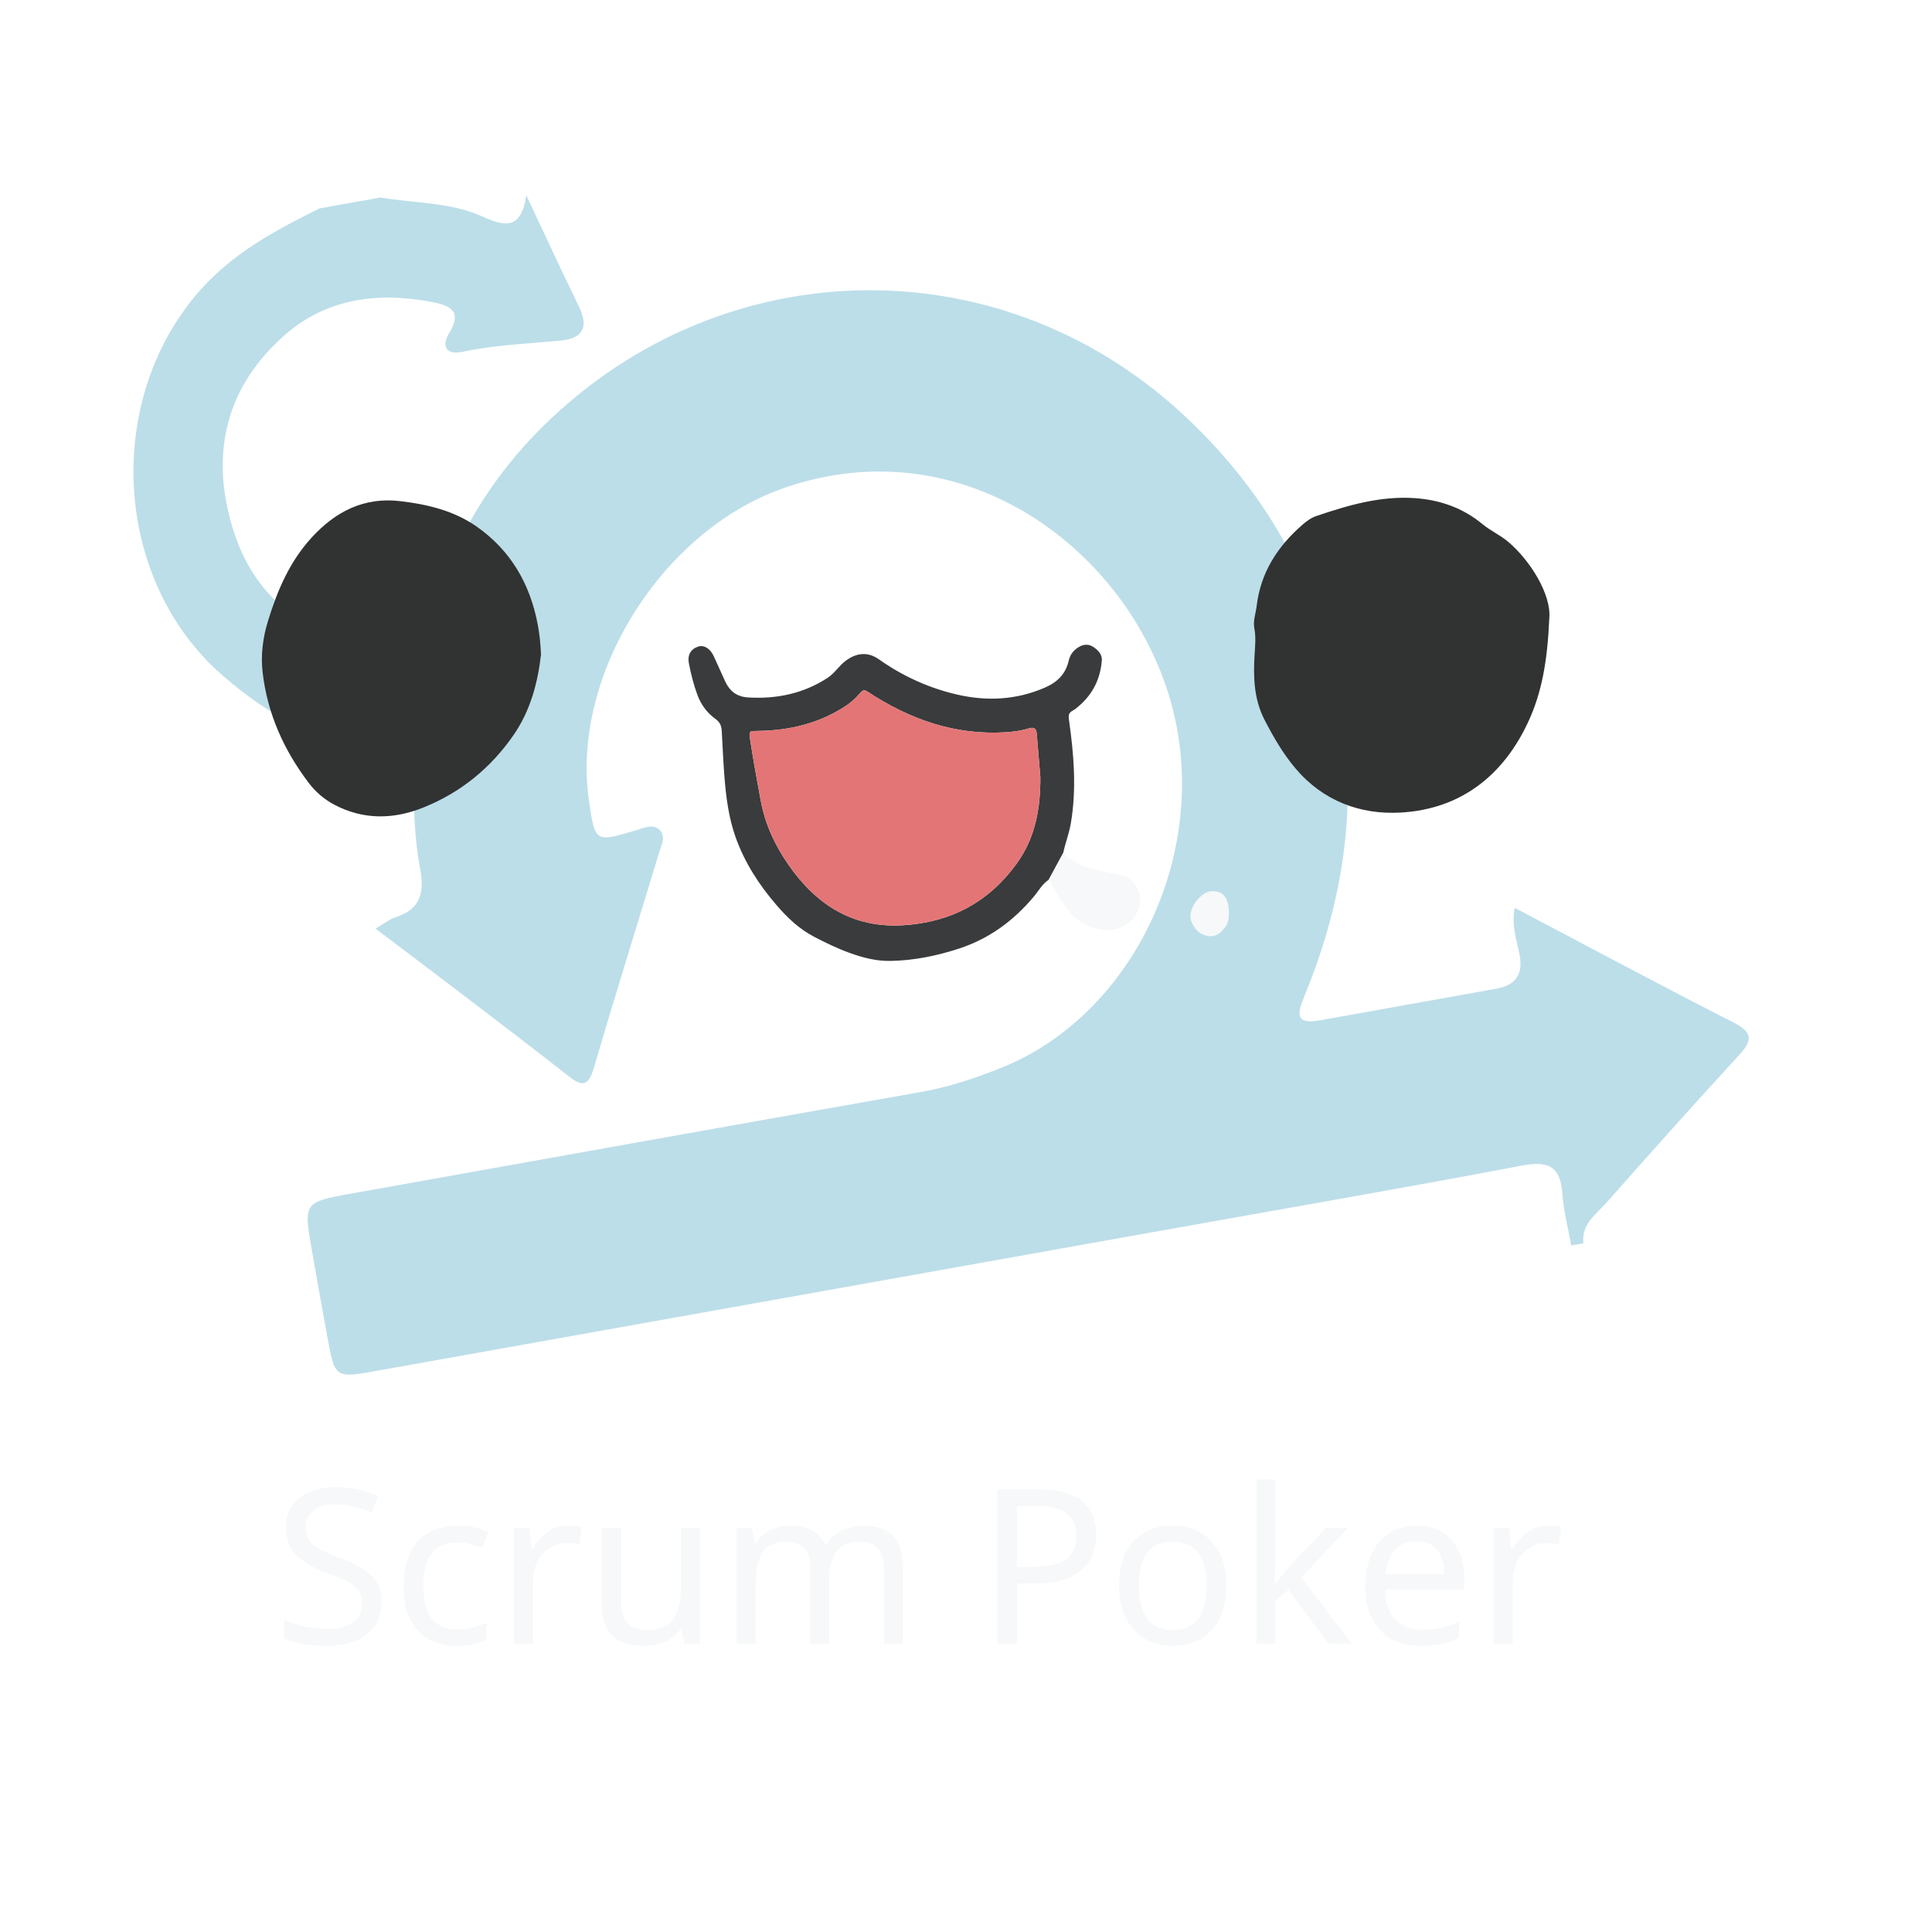
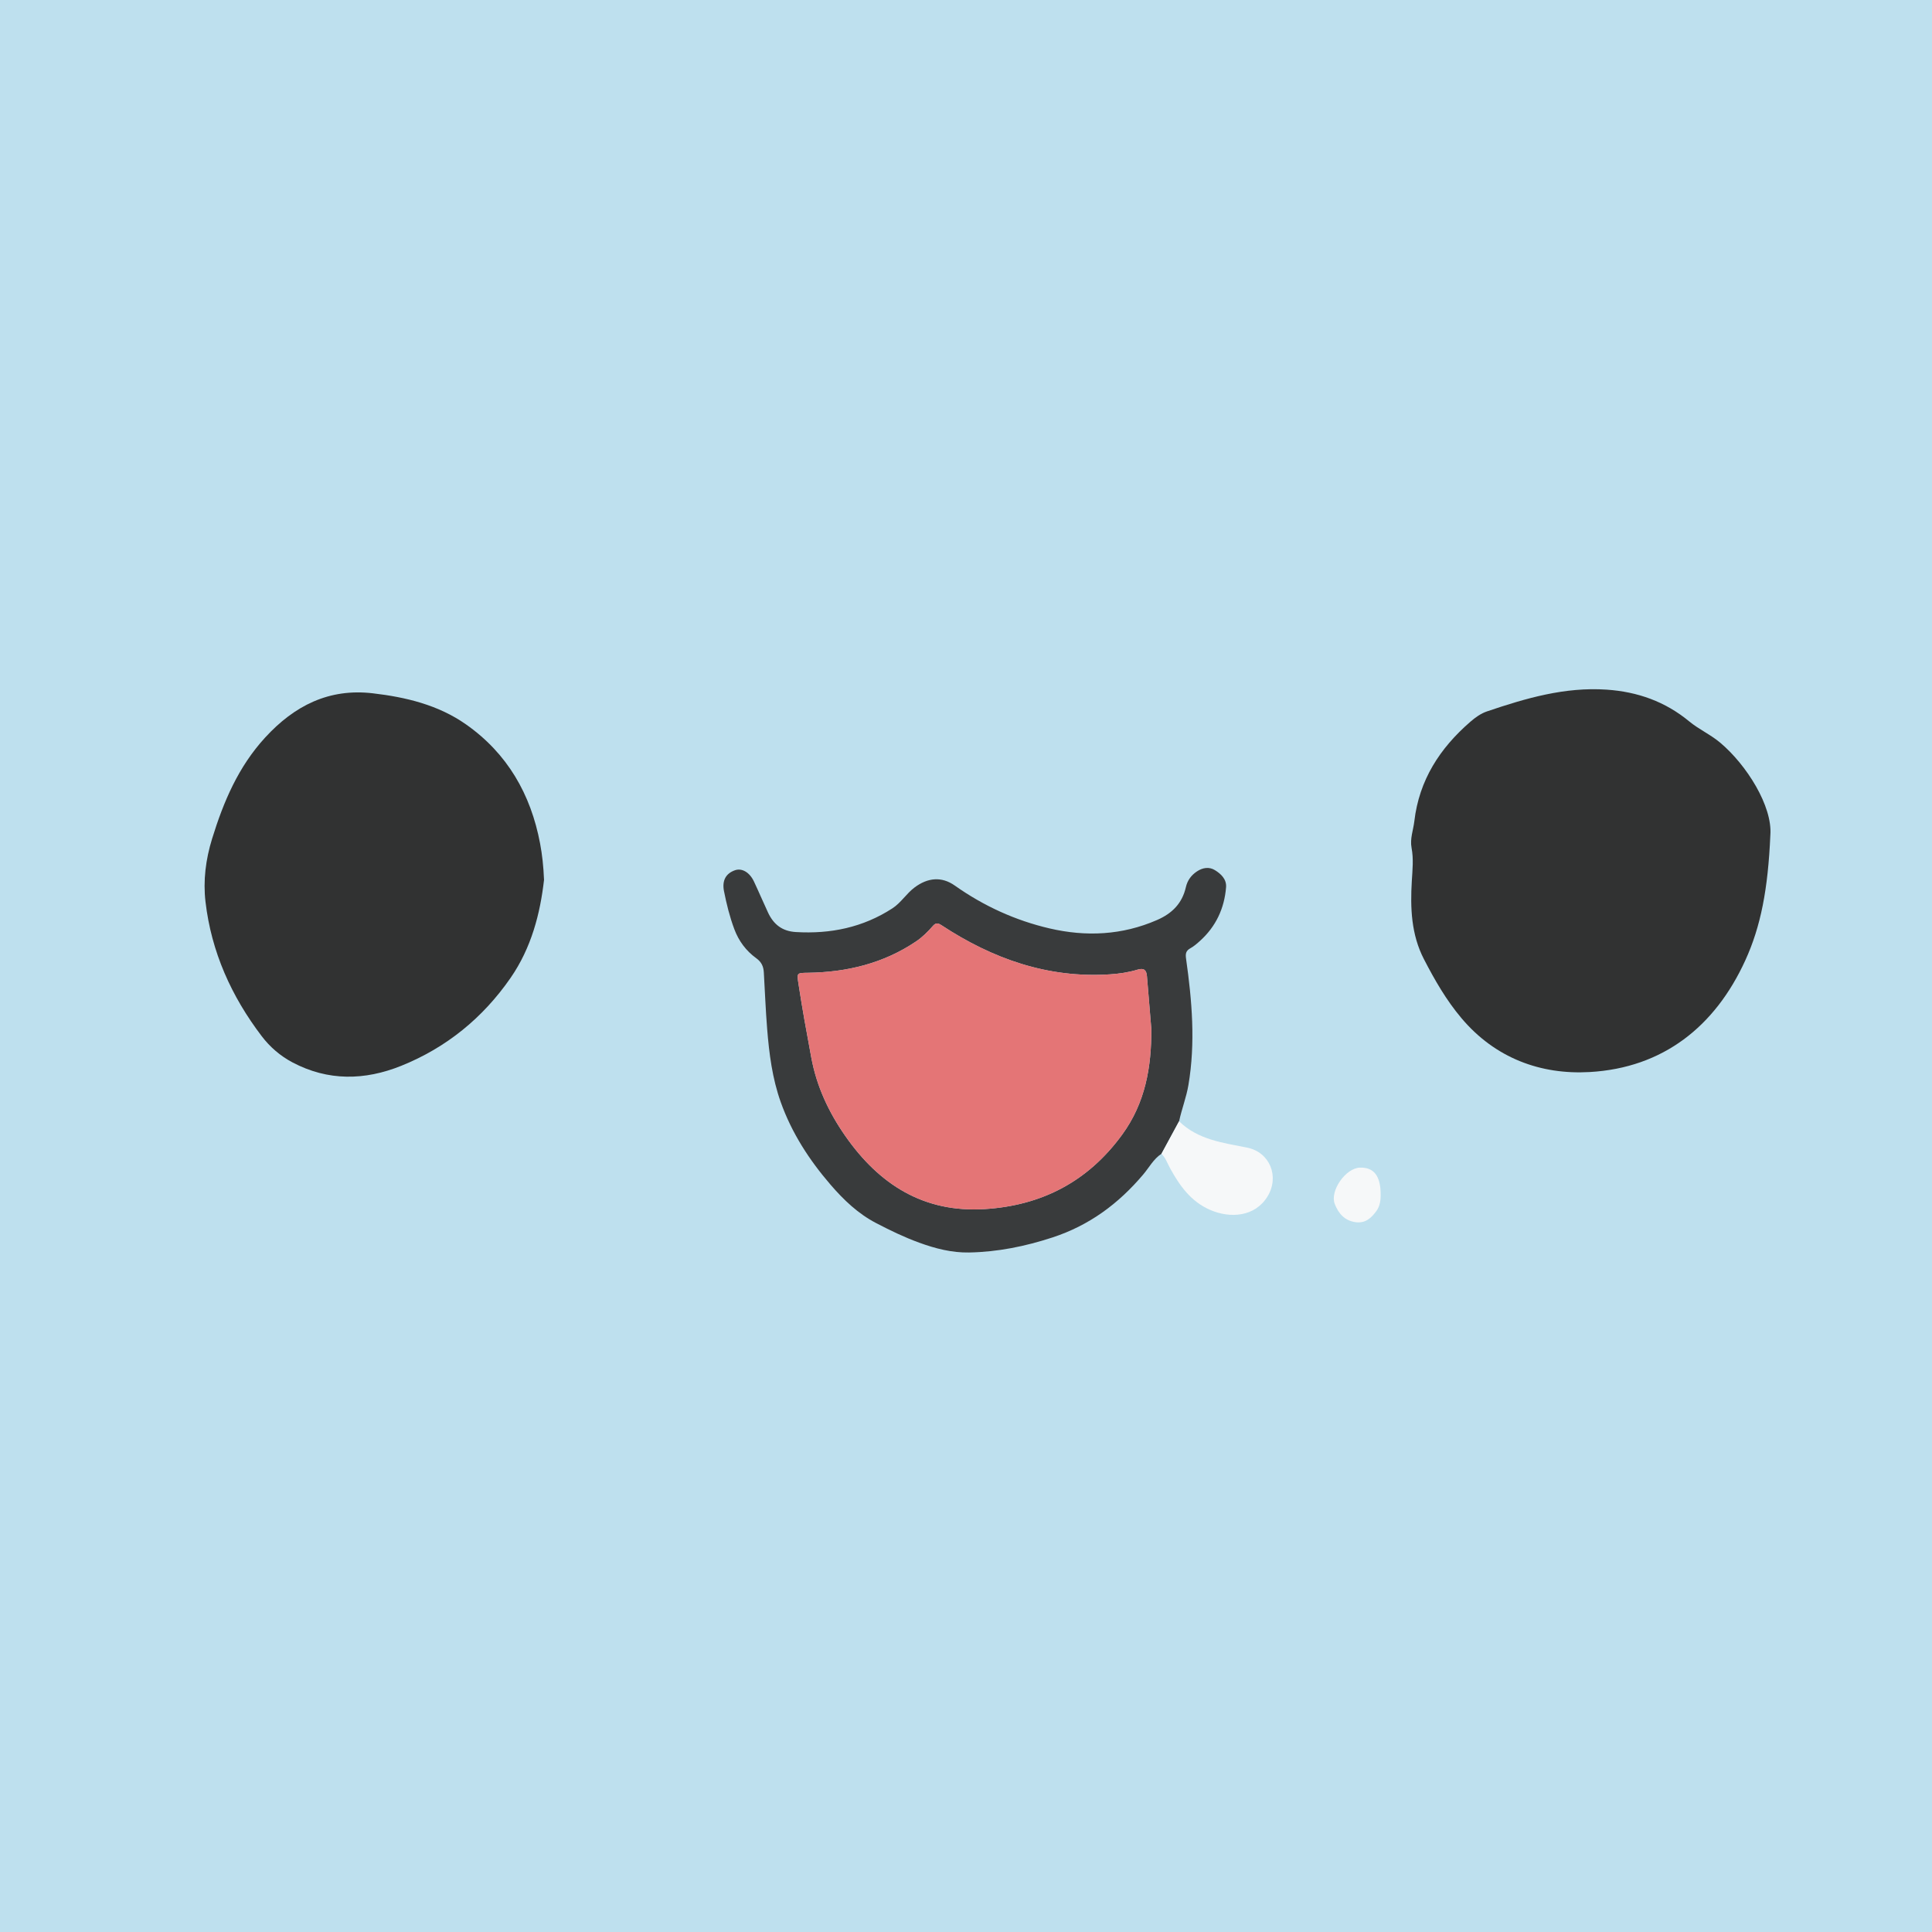
- <svg xmlns="http://www.w3.org/2000/svg" version="1.1" id="圖層_1" x="0px" y="0px" viewBox="0 0 1024 1024" style="enable-background:new 0 0 1024 1024;" xml:space="preserve">
-   <style type="text/css">
+ <svg xmlns="http://www.w3.org/2000/svg" xml:space="preserve" style="enable-background:new 0 0 1024 1024;" viewBox="0 0 1024 1024" y="0px" x="0px" id="圖層_1" version="1.1">
+   <defs id="defs25" />
+   <style id="style2" type="text/css">
	.st0{opacity:0.5;fill:#79BDD3;}
	.st1{fill:#313232;}
	.st2{fill:#393B3C;}
	.st3{fill:#F6F8F9;}
	.st4{fill:#E47576;}
	.st5{font-family:'Arial-BoldMT';}
	.st6{font-size:114.542px;}
</style>
-   <path class="st0" d="M839.23,658.96c-2.15,0.38-4.3,0.77-6.44,1.15c-1.63-9.12-4.07-18.19-4.71-27.39  c-1.01-14.66-7.5-17.56-21.5-14.91c-63.76,12.07-127.7,23.12-191.58,34.54c-138.5,24.75-276.99,49.52-415.49,74.25  c-22.04,3.94-22.06,3.88-26.13-18.67c-2.9-16.1-5.83-32.2-8.62-48.31c-3.71-21.4-2.8-22.67,19.08-26.58  c101.45-18.15,202.89-36.39,304.39-54.29c14.63-2.58,28.5-7.23,42.12-12.65c73.51-29.24,115.48-122.59,87.3-203.37  c-27.14-77.79-112.51-136.16-203.42-103.61c-63.34,22.67-111.91,98.81-102.01,165.74c3.2,21.65,3.19,21.6,24.65,15.28  c4.1-1.21,8.91-3.63,12.51-0.49c3.9,3.4,1.15,8.3-0.06,12.3c-11.51,38.08-23.43,76.05-34.64,114.22  c-2.71,9.22-5.84,10.08-13.09,4.38c-19.26-15.15-38.79-29.95-58.26-44.83c-14.39-10.98-28.85-21.86-44.32-33.57  c4.86-2.8,7.49-4.96,10.51-5.94c13.69-4.45,15.56-13.19,13.03-26.59c-2.9-15.37-3.25-31.35-3.36-47.08  c-0.07-10.09-2.96-15.28-13.59-15.73c-34.31-1.45-62.59-16.93-87.8-38.94c-57.36-50.09-62.91-144.15-13.22-202.33  c17.96-21.03,40.98-33.27,64.8-45.09c10.74-1.92,21.48-3.84,32.22-5.76c18.1,3.05,36.97,2.37,54.1,10.06  c11.07,4.97,20.57,7.78,23.21-11.31c10.24,21.7,18.88,40.45,27.93,59.01c5.28,10.82,2.19,16.9-9.55,18.05  c-17.32,1.69-34.75,2.26-51.87,5.92c-8.96,1.92-11.66-2.88-7.29-10.02c6.94-11.34,0.57-14.45-8.74-16.24  c-29.26-5.64-56.8-2.19-79.64,18.46c-31.96,28.88-38.44,65.49-25.33,104.63c11.66,34.84,38.68,54.01,74.54,61.24  c15.52,3.13,24.25-1.35,28.98-17.47c10.74-36.58,29.19-69.47,55.69-96.85c94.2-97.33,244.02-102.34,343.19-10.71  c51.96,48.01,81.16,108.09,86.73,179.33c3.53,45.09-5.14,87.78-22.18,129.14c-3.58,8.69-5.4,15.33,8.14,12.88  c31.12-5.62,62.26-11.18,93.39-16.74c10.67-1.91,14.63-7.8,12.4-18.66c-1.54-7.54-4.25-15.26-2.49-24.26  c39.53,20.8,77.38,41.15,115.69,60.62c10.59,5.38,10.6,9.51,3.07,17.67c-23.62,25.62-46.79,51.66-69.89,77.75  C846.11,643.51,838.08,648.7,839.23,658.96z" />
-   <g>
-     <path class="st1" d="M821.18,327.45c-1.02,23.51-4.14,39.74-10.93,54.59c-13.15,28.77-35.82,46.8-67.78,48.63   c-21.42,1.23-41.2-6.07-55.87-23.44c-6.65-7.87-11.71-16.68-16.39-25.75c-5.55-10.73-5.98-22.37-5.28-34.06   c0.29-4.85,0.81-9.63-0.11-14.45c-0.76-4,0.76-7.75,1.21-11.62c2.09-17.89,11.1-31.81,24.43-43.35c2.2-1.9,4.54-3.59,7.29-4.52   c16.89-5.72,33.89-10.7,52.1-9.46c13.47,0.92,25.51,5.19,35.95,13.82c4.24,3.5,9.31,5.74,13.55,9.31   C810.78,296.77,822.18,314.79,821.18,327.45z" />
-     <path class="st1" d="M286.74,346.91c-1.66,14.63-5.48,29.6-14.6,42.76c-12.09,17.45-27.99,30.38-47.64,38.29   c-15.85,6.38-31.86,6.73-47.42-1.51c-5.3-2.81-9.81-6.72-13.36-11.39c-13.23-17.36-21.97-36.79-24.51-58.57   c-1.08-9.24,0.08-18.47,2.88-27.52c4.98-16.14,11.4-31.29,23.08-44.04c12.79-13.96,27.87-21.55,46.95-19.32   c14.4,1.68,28.51,5.06,40.57,13.52c18.03,12.64,28.28,30.43,32.33,51.92C285.94,335.95,286.49,340.88,286.74,346.91z" />
-     <path class="st2" d="M555.83,466.29c-3.47,2.27-5.38,5.98-7.95,9.02c-10.76,12.74-23.52,22.21-39.59,27.46   c-11.88,3.88-23.89,6.32-36.32,6.54c-7.5,0.14-14.65-1.7-21.76-4.29c-6.51-2.37-12.62-5.34-18.73-8.52   c-7.92-4.12-14.18-10.13-19.87-16.73c-9.27-10.75-16.93-22.55-21.73-36.05c-3.67-10.32-5.03-21.05-5.9-31.87   c-0.66-8.19-0.97-16.4-1.45-24.6c-0.15-2.58-0.98-4.51-3.32-6.2c-4.4-3.17-7.61-7.48-9.54-12.65c-2.02-5.4-3.4-10.98-4.51-16.62   c-0.9-4.6,0.86-7.69,4.82-9.06c3-1.03,6.34,0.88,8.24,4.9c2.12,4.49,4.05,9.07,6.15,13.56c2.4,5.12,6.13,8.13,12.11,8.48   c15.14,0.9,29.27-2.01,42.1-10.34c3.76-2.44,6.05-6.41,9.67-9.11c5.68-4.24,11.72-4.89,17.5-0.81   c12.58,8.89,26.39,15.21,41.31,18.68c15.86,3.69,31.58,2.99,46.83-3.66c6.63-2.89,10.96-7.27,12.57-14.31   c0.67-2.94,2.31-5.2,4.82-6.87c2.51-1.67,5.32-2.1,7.8-0.58c2.67,1.63,5.18,3.98,4.9,7.49c-0.74,9.17-4.4,17.05-11.28,23.29   c-1.35,1.22-2.75,2.46-4.33,3.32c-2.01,1.11-2.11,2.52-1.82,4.57c2.59,18.28,4.14,36.57,1.03,54.97   c-0.91,5.4-2.92,10.47-4.06,15.78C560.95,456.85,558.39,461.57,555.83,466.29z M551.41,411.91c-0.64-7.69-1.31-15.37-1.92-23.06   c-0.22-2.74-1.41-3.62-4.14-2.79c-3.88,1.18-7.91,1.76-11.95,2.03c-27.09,1.79-51.19-6.78-73.48-21.43   c-1.8-1.18-2.62-0.92-3.85,0.49c-2.15,2.46-4.47,4.77-7.21,6.61c-14.24,9.59-30.15,13.41-47.1,13.65   c-4.86,0.07-4.87-0.01-4.13,4.83c1.63,10.73,3.59,21.4,5.57,32.07c2.34,12.61,7.55,23.78,14.83,34.22   c14.79,21.2,34.21,33.53,60.8,31.87c24.88-1.56,45.01-12.05,59.87-32.45C548.8,444.11,551.5,428.47,551.41,411.91z" />
-     <path class="st3" d="M555.83,466.29c2.56-4.72,5.12-9.44,7.68-14.16c8.25,8.09,19.12,9.36,29.68,11.49   c9.89,1.99,14.17,12.65,8.83,21.31c-5.46,8.87-16.21,9.61-24.92,5.85c-8.38-3.61-13.3-10.5-17.49-18.13   C558.43,470.49,557.63,468.09,555.83,466.29z" />
-     <path class="st3" d="M651.35,484.36c0.01,1.82-0.19,4.63-1.88,6.92c-2.23,3.02-4.8,5.45-9.16,4.81c-4.78-0.71-7.35-3.86-8.94-7.85   c-2.29-5.76,4.74-15.75,10.95-15.91C648.37,472.15,651.42,475.88,651.35,484.36z" />
-     <path class="st4" d="M551.41,411.91c0.09,16.56-2.62,32.2-12.7,46.04c-14.86,20.4-35,30.89-59.87,32.45   c-26.59,1.66-46.01-10.67-60.8-31.87c-7.28-10.44-12.5-21.61-14.83-34.22c-1.98-10.67-3.94-21.34-5.57-32.07   c-0.74-4.84-0.72-4.76,4.13-4.83c16.94-0.24,32.86-4.06,47.1-13.65c2.73-1.84,5.06-4.15,7.21-6.61c1.23-1.41,2.05-1.67,3.85-0.49   c22.28,14.65,46.39,23.22,73.48,21.43c4.04-0.27,8.07-0.85,11.95-2.03c2.73-0.83,3.92,0.05,4.14,2.79   C550.11,396.54,550.77,404.22,551.41,411.91z" />
+   <rect y="0" x="0" height="1024" width="1024" id="rect4534" style="opacity:1;fill:#5bb1d4;fill-opacity:0.392" />
+   <g transform="matrix(1.216176,0,0,1.216176,-60.38047,44.43201)" id="g18">
+     <path style="fill:#313232" id="path6" d="m 821.18,327.45 c -1.02,23.51 -4.14,39.74 -10.93,54.59 -13.15,28.77 -35.82,46.8 -67.78,48.63 -21.42,1.23 -41.2,-6.07 -55.87,-23.44 -6.65,-7.87 -11.71,-16.68 -16.39,-25.75 -5.55,-10.73 -5.98,-22.37 -5.28,-34.06 0.29,-4.85 0.81,-9.63 -0.11,-14.45 -0.76,-4 0.76,-7.75 1.21,-11.62 2.09,-17.89 11.1,-31.81 24.43,-43.35 2.2,-1.9 4.54,-3.59 7.29,-4.52 16.89,-5.72 33.89,-10.7 52.1,-9.46 13.47,0.92 25.51,5.19 35.95,13.82 4.24,3.5 9.31,5.74 13.55,9.31 11.43,9.62 22.83,27.64 21.83,40.3 z" class="st1" />
+     <path style="fill:#313232" id="path8" d="m 286.74,346.91 c -1.66,14.63 -5.48,29.6 -14.6,42.76 -12.09,17.45 -27.99,30.38 -47.64,38.29 -15.85,6.38 -31.86,6.73 -47.42,-1.51 -5.3,-2.81 -9.81,-6.72 -13.36,-11.39 -13.23,-17.36 -21.97,-36.79 -24.51,-58.57 -1.08,-9.24 0.08,-18.47 2.88,-27.52 4.98,-16.14 11.4,-31.29 23.08,-44.04 12.79,-13.96 27.87,-21.55 46.95,-19.32 14.4,1.68 28.51,5.06 40.57,13.52 18.03,12.64 28.28,30.43 32.33,51.92 0.92,4.9 1.47,9.83 1.72,15.86 z" class="st1" />
+     <path style="fill:#393b3c" id="path10" d="m 555.83,466.29 c -3.47,2.27 -5.38,5.98 -7.95,9.02 -10.76,12.74 -23.52,22.21 -39.59,27.46 -11.88,3.88 -23.89,6.32 -36.32,6.54 -7.5,0.14 -14.65,-1.7 -21.76,-4.29 -6.51,-2.37 -12.62,-5.34 -18.73,-8.52 -7.92,-4.12 -14.18,-10.13 -19.87,-16.73 -9.27,-10.75 -16.93,-22.55 -21.73,-36.05 -3.67,-10.32 -5.03,-21.05 -5.9,-31.87 -0.66,-8.19 -0.97,-16.4 -1.45,-24.6 -0.15,-2.58 -0.98,-4.51 -3.32,-6.2 -4.4,-3.17 -7.61,-7.48 -9.54,-12.65 -2.02,-5.4 -3.4,-10.98 -4.51,-16.62 -0.9,-4.6 0.86,-7.69 4.82,-9.06 3,-1.03 6.34,0.88 8.24,4.9 2.12,4.49 4.05,9.07 6.15,13.56 2.4,5.12 6.13,8.13 12.11,8.48 15.14,0.9 29.27,-2.01 42.1,-10.34 3.76,-2.44 6.05,-6.41 9.67,-9.11 5.68,-4.24 11.72,-4.89 17.5,-0.81 12.58,8.89 26.39,15.21 41.31,18.68 15.86,3.69 31.58,2.99 46.83,-3.66 6.63,-2.89 10.96,-7.27 12.57,-14.31 0.67,-2.94 2.31,-5.2 4.82,-6.87 2.51,-1.67 5.32,-2.1 7.8,-0.58 2.67,1.63 5.18,3.98 4.9,7.49 -0.74,9.17 -4.4,17.05 -11.28,23.29 -1.35,1.22 -2.75,2.46 -4.33,3.32 -2.01,1.11 -2.11,2.52 -1.82,4.57 2.59,18.28 4.14,36.57 1.03,54.97 -0.91,5.4 -2.92,10.47 -4.06,15.78 -2.57,4.77 -5.13,9.49 -7.69,14.21 z m -4.42,-54.38 c -0.64,-7.69 -1.31,-15.37 -1.92,-23.06 -0.22,-2.74 -1.41,-3.62 -4.14,-2.79 -3.88,1.18 -7.91,1.76 -11.95,2.03 -27.09,1.79 -51.19,-6.78 -73.48,-21.43 -1.8,-1.18 -2.62,-0.92 -3.85,0.49 -2.15,2.46 -4.47,4.77 -7.21,6.61 -14.24,9.59 -30.15,13.41 -47.1,13.65 -4.86,0.07 -4.87,-0.01 -4.13,4.83 1.63,10.73 3.59,21.4 5.57,32.07 2.34,12.61 7.55,23.78 14.83,34.22 14.79,21.2 34.21,33.53 60.8,31.87 24.88,-1.56 45.01,-12.05 59.87,-32.45 10.1,-13.84 12.8,-29.48 12.71,-46.04 z" class="st2" />
+     <path style="fill:#f6f8f9" id="path12" d="m 555.83,466.29 c 2.56,-4.72 5.12,-9.44 7.68,-14.16 8.25,8.09 19.12,9.36 29.68,11.49 9.89,1.99 14.17,12.65 8.83,21.31 -5.46,8.87 -16.21,9.61 -24.92,5.85 -8.38,-3.61 -13.3,-10.5 -17.49,-18.13 -1.18,-2.16 -1.98,-4.56 -3.78,-6.36 z" class="st3" />
+     <path style="fill:#f6f8f9" id="path14" d="m 651.35,484.36 c 0.01,1.82 -0.19,4.63 -1.88,6.92 -2.23,3.02 -4.8,5.45 -9.16,4.81 -4.78,-0.71 -7.35,-3.86 -8.94,-7.85 -2.29,-5.76 4.74,-15.75 10.95,-15.91 6.05,-0.18 9.1,3.55 9.03,12.03 z" class="st3" />
+     <path style="fill:#e47576" id="path16" d="m 551.41,411.91 c 0.09,16.56 -2.62,32.2 -12.7,46.04 -14.86,20.4 -35,30.89 -59.87,32.45 -26.59,1.66 -46.01,-10.67 -60.8,-31.87 -7.28,-10.44 -12.5,-21.61 -14.83,-34.22 -1.98,-10.67 -3.94,-21.34 -5.57,-32.07 -0.74,-4.84 -0.72,-4.76 4.13,-4.83 16.94,-0.24 32.86,-4.06 47.1,-13.65 2.73,-1.84 5.06,-4.15 7.21,-6.61 1.23,-1.41 2.05,-1.67 3.85,-0.49 22.28,14.65 46.39,23.22 73.48,21.43 4.04,-0.27 8.07,-0.85 11.95,-2.03 2.73,-0.83 3.92,0.05 4.14,2.79 0.61,7.69 1.27,15.37 1.91,23.06 z" class="st4" />
  </g>
-   <text transform="matrix(1 0 0 1 144.7383 871.1875)" class="st3 st5 st6">Scrum Poker</text>
</svg>
